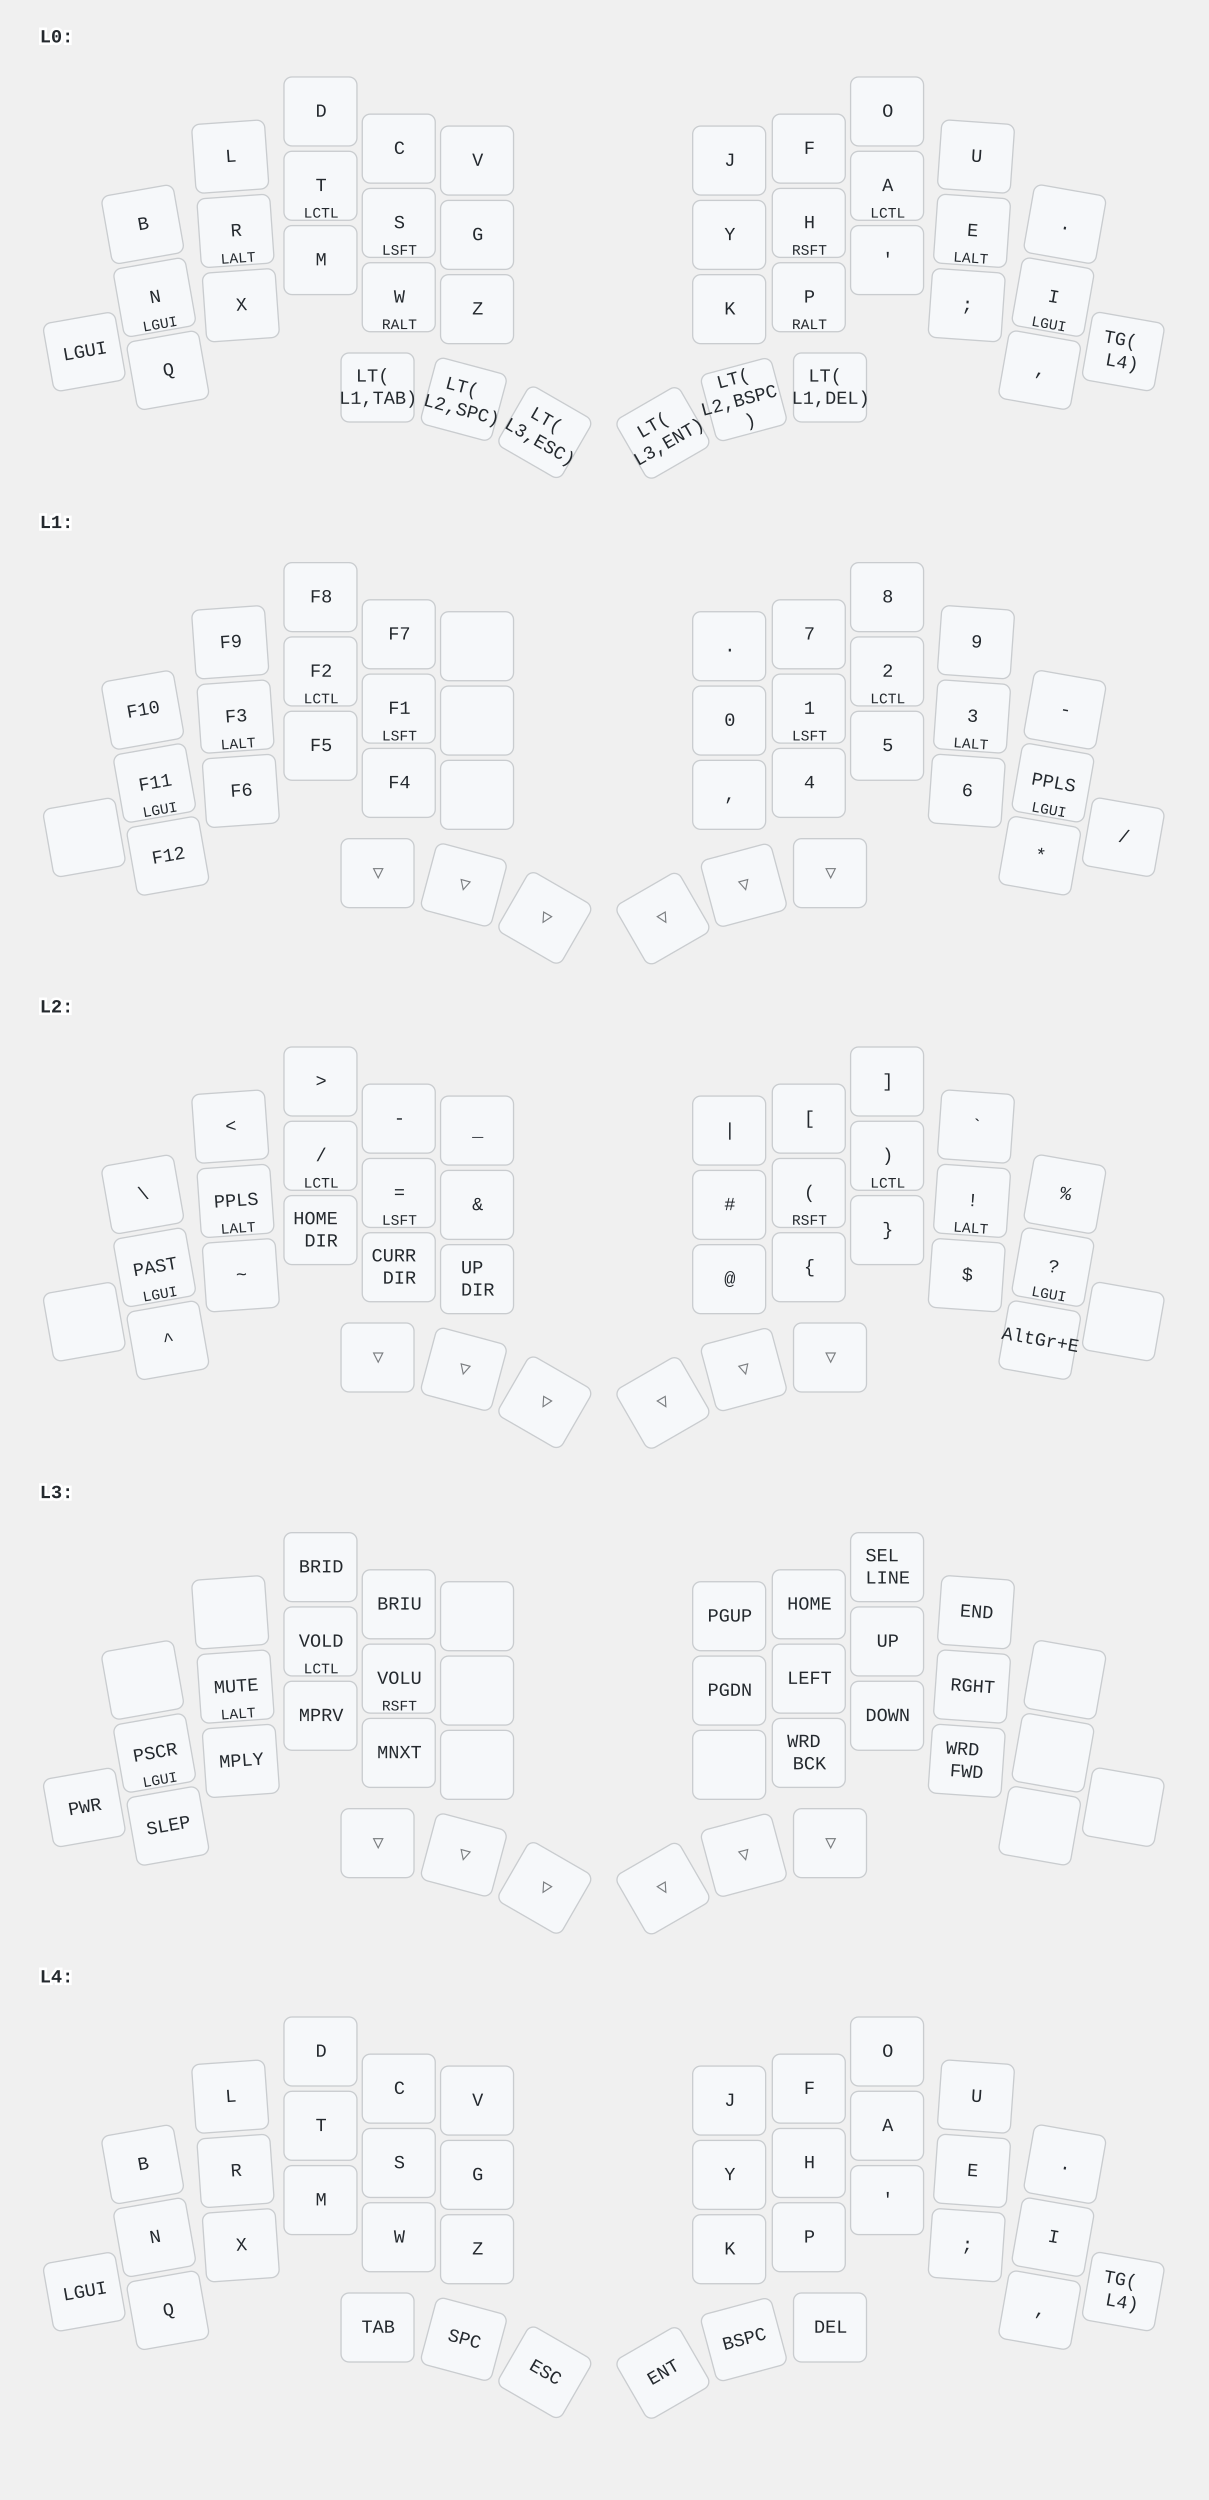
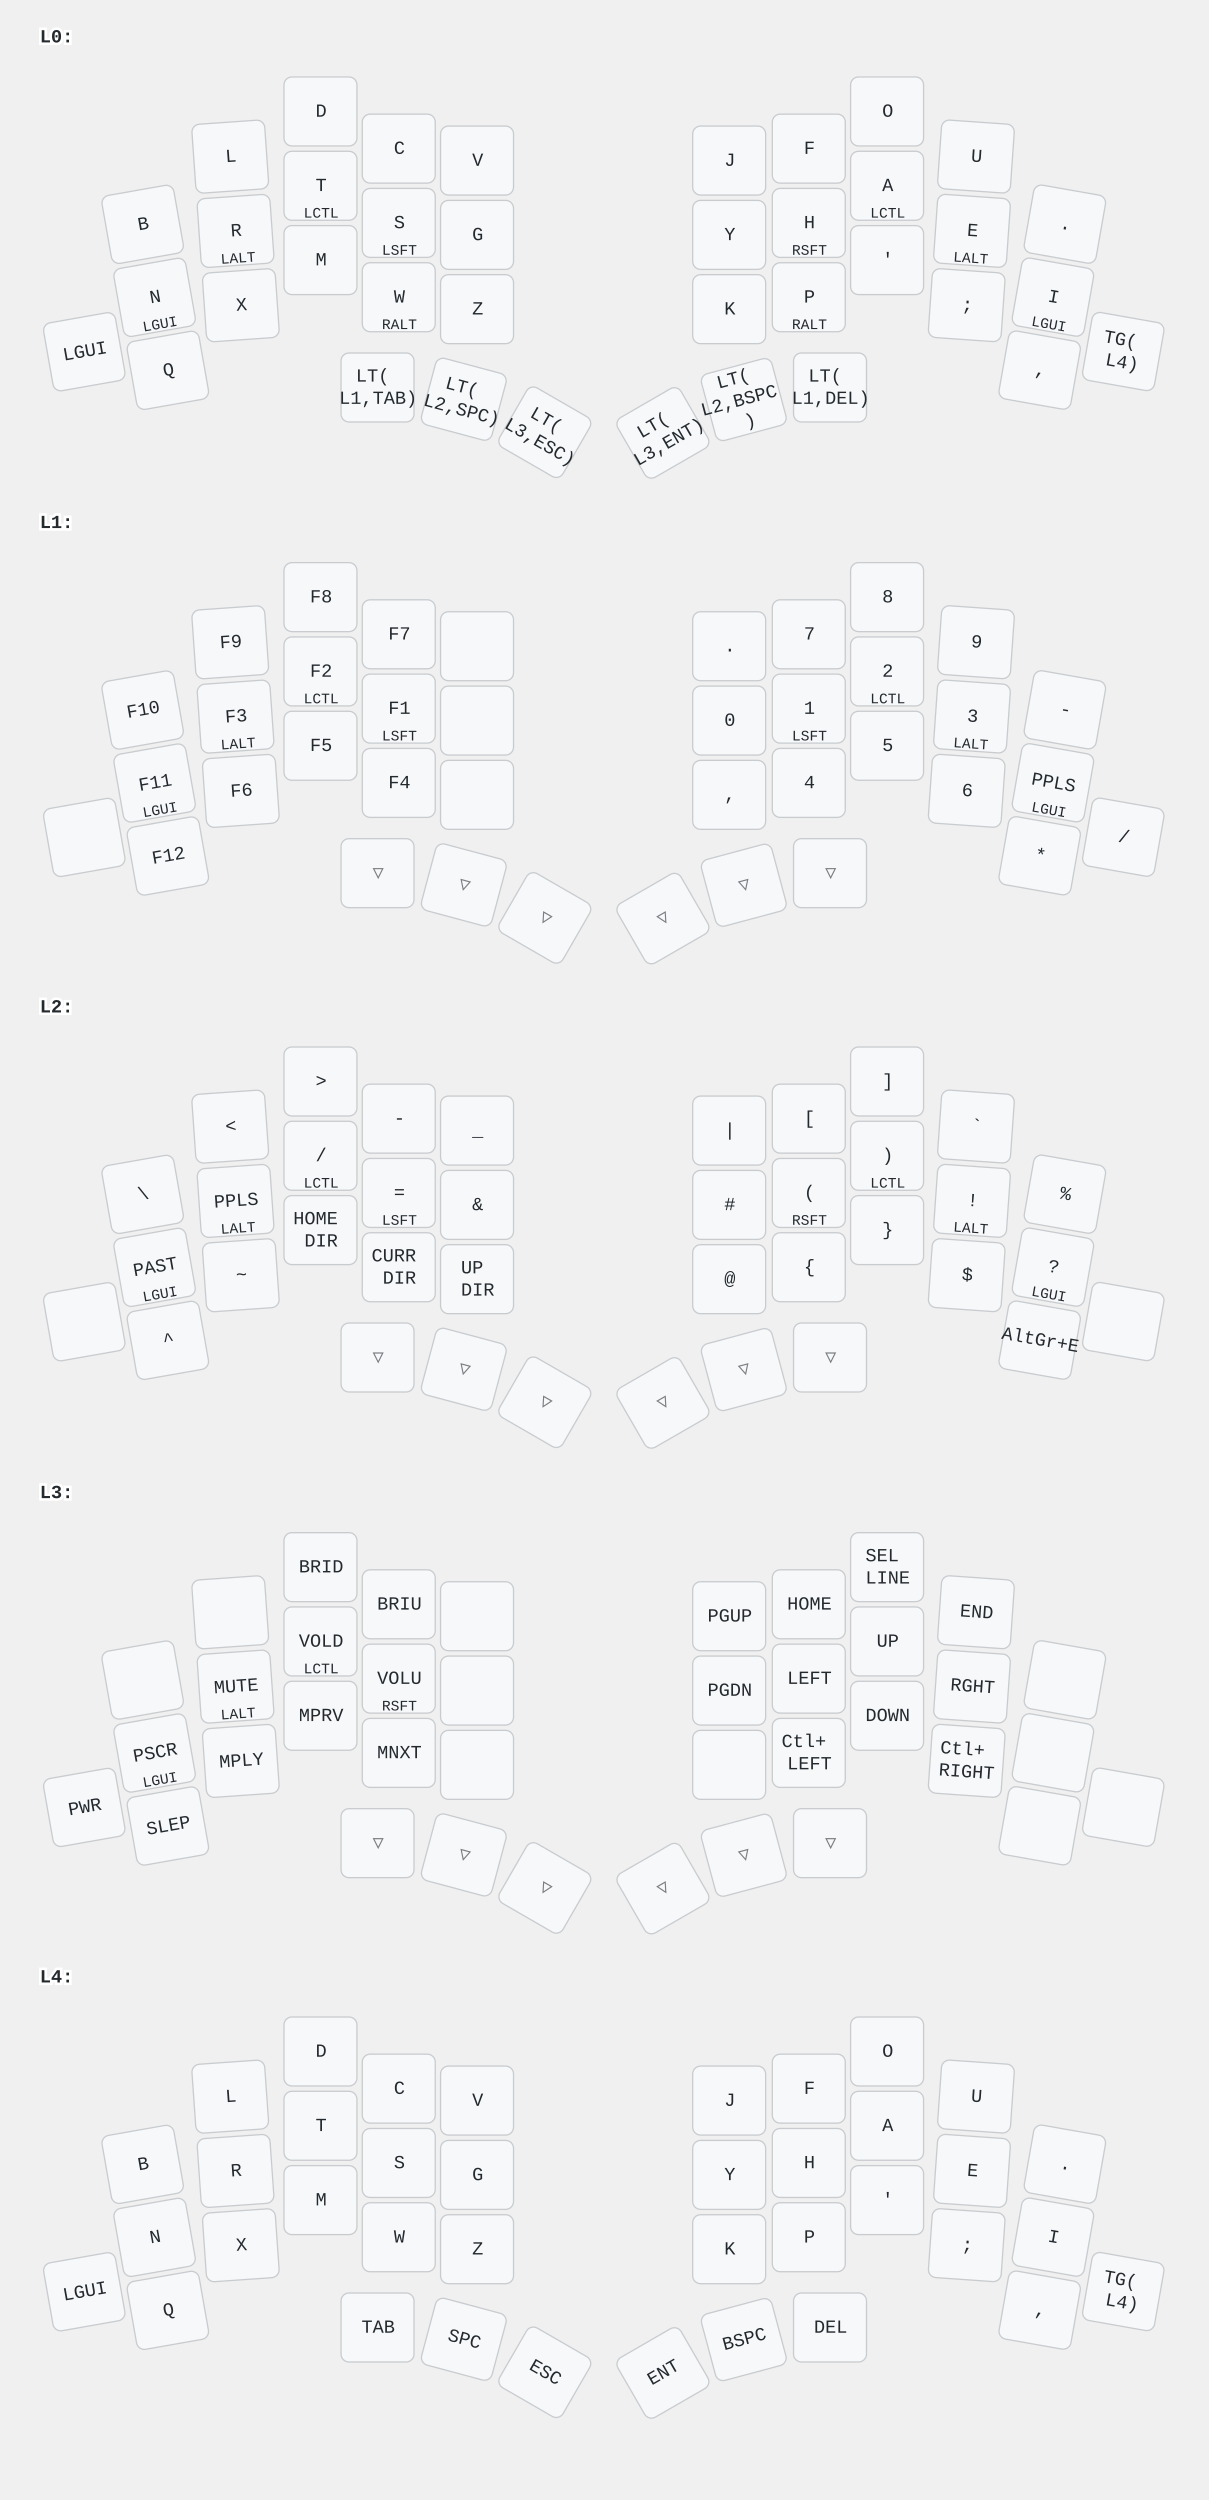
<svg xmlns="http://www.w3.org/2000/svg" width="911" height="1884" viewBox="0 0 911 1884" class="keymap">
  <style>/* inherit to force styles through use tags */
svg path {
    fill: inherit;
}

/* font and background color specifications */
svg.keymap {
    font-family: SFMono-Regular,Consolas,Liberation Mono,Menlo,monospace;
    font-size: 14px;
    font-kerning: normal;
    text-rendering: optimizeLegibility;
    fill: #24292e;
}

/* default key styling */
rect.key {
    fill: #f6f8fa;
}

rect.key, rect.combo {
    stroke: #c9cccf;
    stroke-width: 1;
}

/* default key side styling, only used is draw_key_sides is set */
rect.side {
    filter: brightness(90%);
}

/* color accent for combo boxes */
rect.combo, rect.combo-separate {
    fill: #cdf;
}

/* color accent for held keys */
rect.held, rect.combo.held {
    fill: #fdd;
}

/* color accent for ghost (optional) keys */
rect.ghost, rect.combo.ghost {
    stroke-dasharray: 4, 4;
    stroke-width: 2;
}

text {
    text-anchor: middle;
    dominant-baseline: middle;
}

/* styling for layer labels */
text.label {
    font-weight: bold;
    text-anchor: start;
    stroke: white;
    stroke-width: 4;
    paint-order: stroke;
}

/* styling for optional footer */
text.footer {
    text-anchor: end;
    dominant-baseline: auto;
    stroke: white;
    stroke-width: 4;
    paint-order: stroke;
}

/* styling for combo tap, and key non-tap label text */
text.combo, text.hold, text.shifted, text.left, text.right {
    font-size: 11px;
}

text.hold {
    text-anchor: middle;
    dominant-baseline: auto;
}

text.shifted {
    text-anchor: middle;
    dominant-baseline: hanging;
}

text.left {
    text-anchor: start;
}

text.right {
    text-anchor: end;
}

text.layer-activator {
    text-decoration: underline;
}

/* styling for hold/shifted label text in combo box */
text.combo.hold, text.combo.shifted, text.combo.left, text.combo.right {
    font-size: 8px;
}

/* lighter symbol for transparent keys */
text.trans {
    fill: #7b7e81;
}

/* styling for combo dendrons */
path.combo {
    stroke-width: 1;
    stroke: gray;
    fill: none;
}

/* Start Tabler Icons Cleanup */
/* cannot use height/width with glyphs */
.icon-tabler &gt; path {
    fill: inherit;
    stroke: inherit;
    stroke-width: 2;
}
/* hide tabler's default box */
.icon-tabler &gt; path[stroke="none"][fill="none"] {
    visibility: hidden;
}
/* End Tabler Icons Cleanup */
</style>
  <g transform="translate(30, 0)" class="layer-L0">
    <text x="0" y="28" class="label" id="L0">L0:</text>
    <g transform="translate(0, 56)">
      <g transform="translate(78, 113) rotate(-10.0)" class="key keypos-0">
        <rect rx="6" ry="6" x="-28" y="-26" width="55" height="52" class="key" />
        <text x="0" y="0" class="key tap">B</text>
      </g>
      <g transform="translate(144, 62) rotate(-4.0)" class="key keypos-1">
        <rect rx="6" ry="6" x="-28" y="-26" width="55" height="52" class="key" />
        <text x="0" y="0" class="key tap">L</text>
      </g>
      <g transform="translate(212, 28)" class="key keypos-2">
        <rect rx="6" ry="6" x="-28" y="-26" width="55" height="52" class="key" />
        <text x="0" y="0" class="key tap">D</text>
      </g>
      <g transform="translate(271, 56)" class="key keypos-3">
        <rect rx="6" ry="6" x="-28" y="-26" width="55" height="52" class="key" />
        <text x="0" y="0" class="key tap">C</text>
      </g>
      <g transform="translate(330, 65)" class="key keypos-4">
        <rect rx="6" ry="6" x="-28" y="-26" width="55" height="52" class="key" />
        <text x="0" y="0" class="key tap">V</text>
      </g>
      <g transform="translate(520, 65)" class="key keypos-5">
        <rect rx="6" ry="6" x="-28" y="-26" width="55" height="52" class="key" />
        <text x="0" y="0" class="key tap">J</text>
      </g>
      <g transform="translate(580, 56)" class="key keypos-6">
        <rect rx="6" ry="6" x="-28" y="-26" width="55" height="52" class="key" />
        <text x="0" y="0" class="key tap">F</text>
      </g>
      <g transform="translate(639, 28)" class="key keypos-7">
        <rect rx="6" ry="6" x="-28" y="-26" width="55" height="52" class="key" />
        <text x="0" y="0" class="key tap">O</text>
      </g>
      <g transform="translate(706, 62) rotate(4.0)" class="key keypos-8">
        <rect rx="6" ry="6" x="-28" y="-26" width="55" height="52" class="key" />
        <text x="0" y="0" class="key tap">U</text>
      </g>
      <g transform="translate(773, 113) rotate(10.0)" class="key keypos-9">
        <rect rx="6" ry="6" x="-28" y="-26" width="55" height="52" class="key" />
        <text x="0" y="0" class="key tap">.</text>
      </g>
      <g transform="translate(87, 168) rotate(-10.0)" class="key keypos-10">
        <rect rx="6" ry="6" x="-28" y="-26" width="55" height="52" class="key" />
        <text x="0" y="0" class="key tap">N</text>
        <text x="0" y="24" class="key hold">LGUI</text>
      </g>
      <g transform="translate(148, 118) rotate(-4.0)" class="key keypos-11">
        <rect rx="6" ry="6" x="-28" y="-26" width="55" height="52" class="key" />
        <text x="0" y="0" class="key tap">R</text>
        <text x="0" y="24" class="key hold">LALT</text>
      </g>
      <g transform="translate(212, 84)" class="key keypos-12">
        <rect rx="6" ry="6" x="-28" y="-26" width="55" height="52" class="key" />
        <text x="0" y="0" class="key tap">T</text>
        <text x="0" y="24" class="key hold">LCTL</text>
      </g>
      <g transform="translate(271, 112)" class="key keypos-13">
        <rect rx="6" ry="6" x="-28" y="-26" width="55" height="52" class="key" />
        <text x="0" y="0" class="key tap">S</text>
        <text x="0" y="24" class="key hold">LSFT</text>
      </g>
      <g transform="translate(330, 121)" class="key keypos-14">
        <rect rx="6" ry="6" x="-28" y="-26" width="55" height="52" class="key" />
        <text x="0" y="0" class="key tap">G</text>
      </g>
      <g transform="translate(520, 121)" class="key keypos-15">
        <rect rx="6" ry="6" x="-28" y="-26" width="55" height="52" class="key" />
        <text x="0" y="0" class="key tap">Y</text>
      </g>
      <g transform="translate(580, 112)" class="key keypos-16">
        <rect rx="6" ry="6" x="-28" y="-26" width="55" height="52" class="key" />
        <text x="0" y="0" class="key tap">H</text>
        <text x="0" y="24" class="key hold">RSFT</text>
      </g>
      <g transform="translate(639, 84)" class="key keypos-17">
        <rect rx="6" ry="6" x="-28" y="-26" width="55" height="52" class="key" />
        <text x="0" y="0" class="key tap">A</text>
        <text x="0" y="24" class="key hold">LCTL</text>
      </g>
      <g transform="translate(703, 118) rotate(4.0)" class="key keypos-18">
        <rect rx="6" ry="6" x="-28" y="-26" width="55" height="52" class="key" />
        <text x="0" y="0" class="key tap">E</text>
        <text x="0" y="24" class="key hold">LALT</text>
      </g>
      <g transform="translate(764, 168) rotate(10.0)" class="key keypos-19">
        <rect rx="6" ry="6" x="-28" y="-26" width="55" height="52" class="key" />
        <text x="0" y="0" class="key tap">I</text>
        <text x="0" y="24" class="key hold">LGUI</text>
      </g>
      <g transform="translate(34, 209) rotate(-10.0)" class="key keypos-20">
        <rect rx="6" ry="6" x="-28" y="-26" width="55" height="52" class="key" />
        <text x="0" y="0" class="key tap">LGUI</text>
      </g>
      <g transform="translate(97, 223) rotate(-10.0)" class="key keypos-21">
        <rect rx="6" ry="6" x="-28" y="-26" width="55" height="52" class="key" />
        <text x="0" y="0" class="key tap">Q</text>
      </g>
      <g transform="translate(152, 174) rotate(-4.0)" class="key keypos-22">
        <rect rx="6" ry="6" x="-28" y="-26" width="55" height="52" class="key" />
        <text x="0" y="0" class="key tap">X</text>
      </g>
      <g transform="translate(212, 140)" class="key keypos-23">
        <rect rx="6" ry="6" x="-28" y="-26" width="55" height="52" class="key" />
        <text x="0" y="0" class="key tap">M</text>
      </g>
      <g transform="translate(271, 168)" class="key keypos-24">
        <rect rx="6" ry="6" x="-28" y="-26" width="55" height="52" class="key" />
        <text x="0" y="0" class="key tap">W</text>
        <text x="0" y="24" class="key hold">RALT</text>
      </g>
      <g transform="translate(330, 177)" class="key keypos-25">
        <rect rx="6" ry="6" x="-28" y="-26" width="55" height="52" class="key" />
        <text x="0" y="0" class="key tap">Z</text>
      </g>
      <g transform="translate(520, 177)" class="key keypos-26">
        <rect rx="6" ry="6" x="-28" y="-26" width="55" height="52" class="key" />
        <text x="0" y="0" class="key tap">K</text>
      </g>
      <g transform="translate(580, 168)" class="key keypos-27">
        <rect rx="6" ry="6" x="-28" y="-26" width="55" height="52" class="key" />
        <text x="0" y="0" class="key tap">P</text>
        <text x="0" y="24" class="key hold">RALT</text>
      </g>
      <g transform="translate(639, 140)" class="key keypos-28">
        <rect rx="6" ry="6" x="-28" y="-26" width="55" height="52" class="key" />
        <text x="0" y="0" class="key tap">'</text>
      </g>
      <g transform="translate(699, 174) rotate(4.0)" class="key keypos-29">
        <rect rx="6" ry="6" x="-28" y="-26" width="55" height="52" class="key" />
        <text x="0" y="0" class="key tap">;</text>
      </g>
      <g transform="translate(754, 223) rotate(10.0)" class="key keypos-30">
        <rect rx="6" ry="6" x="-28" y="-26" width="55" height="52" class="key" />
        <text x="0" y="0" class="key tap">,</text>
      </g>
      <g transform="translate(817, 209) rotate(10.0)" class="key keypos-31">
        <rect rx="6" ry="6" x="-28" y="-26" width="55" height="52" class="key" />
        <text x="0" y="0" class="key tap">
          <tspan x="0" dy="-0.6em">TG(</tspan>
          <tspan x="0" dy="1.2em">L4)</tspan>
        </text>
      </g>
      <g transform="translate(255, 236)" class="key keypos-32">
        <rect rx="6" ry="6" x="-28" y="-26" width="55" height="52" class="key" />
        <text x="0" y="0" class="key tap">
          <tspan x="0" dy="-0.6em">LT(</tspan>
          <tspan x="0" dy="1.2em">L1,TAB)</tspan>
        </text>
      </g>
      <g transform="translate(320, 245) rotate(15.0)" class="key keypos-33">
        <rect rx="6" ry="6" x="-28" y="-26" width="55" height="52" class="key" />
        <text x="0" y="0" class="key tap">
          <tspan x="0" dy="-0.6em">LT(</tspan>
          <tspan x="0" dy="1.2em">L2,SPC)</tspan>
        </text>
      </g>
      <g transform="translate(381, 270) rotate(30.0)" class="key keypos-34">
        <rect rx="6" ry="6" x="-28" y="-26" width="55" height="52" class="key" />
        <text x="0" y="0" class="key tap">
          <tspan x="0" dy="-0.6em">LT(</tspan>
          <tspan x="0" dy="1.2em">L3,ESC)</tspan>
        </text>
      </g>
      <g transform="translate(470, 270) rotate(-30.0)" class="key keypos-35">
        <rect rx="6" ry="6" x="-28" y="-26" width="55" height="52" class="key" />
        <text x="0" y="0" class="key tap">
          <tspan x="0" dy="-0.6em">LT(</tspan>
          <tspan x="0" dy="1.2em">L3,ENT)</tspan>
        </text>
      </g>
      <g transform="translate(531, 245) rotate(-15.0)" class="key keypos-36">
        <rect rx="6" ry="6" x="-28" y="-26" width="55" height="52" class="key" />
        <text x="0" y="0" class="key tap">
          <tspan x="0" dy="-1.2em">LT(</tspan>
          <tspan x="0" dy="1.2em">L2,BSPC</tspan>
          <tspan x="0" dy="1.2em">)</tspan>
        </text>
      </g>
      <g transform="translate(596, 236)" class="key keypos-37">
        <rect rx="6" ry="6" x="-28" y="-26" width="55" height="52" class="key" />
        <text x="0" y="0" class="key tap">
          <tspan x="0" dy="-0.6em">LT(</tspan>
          <tspan x="0" dy="1.2em">L1,DEL)</tspan>
        </text>
      </g>
    </g>
  </g>
  <g transform="translate(30, 366)" class="layer-L1">
    <text x="0" y="28" class="label" id="L1">L1:</text>
    <g transform="translate(0, 56)">
      <g transform="translate(78, 113) rotate(-10.0)" class="key keypos-0">
        <rect rx="6" ry="6" x="-28" y="-26" width="55" height="52" class="key" />
        <text x="0" y="0" class="key tap">F10</text>
      </g>
      <g transform="translate(144, 62) rotate(-4.0)" class="key keypos-1">
        <rect rx="6" ry="6" x="-28" y="-26" width="55" height="52" class="key" />
        <text x="0" y="0" class="key tap">F9</text>
      </g>
      <g transform="translate(212, 28)" class="key keypos-2">
        <rect rx="6" ry="6" x="-28" y="-26" width="55" height="52" class="key" />
        <text x="0" y="0" class="key tap">F8</text>
      </g>
      <g transform="translate(271, 56)" class="key keypos-3">
        <rect rx="6" ry="6" x="-28" y="-26" width="55" height="52" class="key" />
        <text x="0" y="0" class="key tap">F7</text>
      </g>
      <g transform="translate(330, 65)" class="key keypos-4">
        <rect rx="6" ry="6" x="-28" y="-26" width="55" height="52" class="key" />
      </g>
      <g transform="translate(520, 65)" class="key keypos-5">
        <rect rx="6" ry="6" x="-28" y="-26" width="55" height="52" class="key" />
        <text x="0" y="0" class="key tap">.</text>
      </g>
      <g transform="translate(580, 56)" class="key keypos-6">
        <rect rx="6" ry="6" x="-28" y="-26" width="55" height="52" class="key" />
        <text x="0" y="0" class="key tap">7</text>
      </g>
      <g transform="translate(639, 28)" class="key keypos-7">
        <rect rx="6" ry="6" x="-28" y="-26" width="55" height="52" class="key" />
        <text x="0" y="0" class="key tap">8</text>
      </g>
      <g transform="translate(706, 62) rotate(4.0)" class="key keypos-8">
        <rect rx="6" ry="6" x="-28" y="-26" width="55" height="52" class="key" />
        <text x="0" y="0" class="key tap">9</text>
      </g>
      <g transform="translate(773, 113) rotate(10.0)" class="key keypos-9">
        <rect rx="6" ry="6" x="-28" y="-26" width="55" height="52" class="key" />
        <text x="0" y="0" class="key tap">-</text>
      </g>
      <g transform="translate(87, 168) rotate(-10.0)" class="key keypos-10">
        <rect rx="6" ry="6" x="-28" y="-26" width="55" height="52" class="key" />
        <text x="0" y="0" class="key tap">F11</text>
        <text x="0" y="24" class="key hold">LGUI</text>
      </g>
      <g transform="translate(148, 118) rotate(-4.0)" class="key keypos-11">
        <rect rx="6" ry="6" x="-28" y="-26" width="55" height="52" class="key" />
        <text x="0" y="0" class="key tap">F3</text>
        <text x="0" y="24" class="key hold">LALT</text>
      </g>
      <g transform="translate(212, 84)" class="key keypos-12">
        <rect rx="6" ry="6" x="-28" y="-26" width="55" height="52" class="key" />
        <text x="0" y="0" class="key tap">F2</text>
        <text x="0" y="24" class="key hold">LCTL</text>
      </g>
      <g transform="translate(271, 112)" class="key keypos-13">
        <rect rx="6" ry="6" x="-28" y="-26" width="55" height="52" class="key" />
        <text x="0" y="0" class="key tap">F1</text>
        <text x="0" y="24" class="key hold">LSFT</text>
      </g>
      <g transform="translate(330, 121)" class="key keypos-14">
        <rect rx="6" ry="6" x="-28" y="-26" width="55" height="52" class="key" />
      </g>
      <g transform="translate(520, 121)" class="key keypos-15">
        <rect rx="6" ry="6" x="-28" y="-26" width="55" height="52" class="key" />
        <text x="0" y="0" class="key tap">0</text>
      </g>
      <g transform="translate(580, 112)" class="key keypos-16">
        <rect rx="6" ry="6" x="-28" y="-26" width="55" height="52" class="key" />
        <text x="0" y="0" class="key tap">1</text>
        <text x="0" y="24" class="key hold">LSFT</text>
      </g>
      <g transform="translate(639, 84)" class="key keypos-17">
        <rect rx="6" ry="6" x="-28" y="-26" width="55" height="52" class="key" />
        <text x="0" y="0" class="key tap">2</text>
        <text x="0" y="24" class="key hold">LCTL</text>
      </g>
      <g transform="translate(703, 118) rotate(4.0)" class="key keypos-18">
        <rect rx="6" ry="6" x="-28" y="-26" width="55" height="52" class="key" />
        <text x="0" y="0" class="key tap">3</text>
        <text x="0" y="24" class="key hold">LALT</text>
      </g>
      <g transform="translate(764, 168) rotate(10.0)" class="key keypos-19">
        <rect rx="6" ry="6" x="-28" y="-26" width="55" height="52" class="key" />
        <text x="0" y="0" class="key tap">PPLS</text>
        <text x="0" y="24" class="key hold">LGUI</text>
      </g>
      <g transform="translate(34, 209) rotate(-10.0)" class="key keypos-20">
        <rect rx="6" ry="6" x="-28" y="-26" width="55" height="52" class="key" />
      </g>
      <g transform="translate(97, 223) rotate(-10.0)" class="key keypos-21">
        <rect rx="6" ry="6" x="-28" y="-26" width="55" height="52" class="key" />
        <text x="0" y="0" class="key tap">F12</text>
      </g>
      <g transform="translate(152, 174) rotate(-4.0)" class="key keypos-22">
        <rect rx="6" ry="6" x="-28" y="-26" width="55" height="52" class="key" />
        <text x="0" y="0" class="key tap">F6</text>
      </g>
      <g transform="translate(212, 140)" class="key keypos-23">
        <rect rx="6" ry="6" x="-28" y="-26" width="55" height="52" class="key" />
        <text x="0" y="0" class="key tap">F5</text>
      </g>
      <g transform="translate(271, 168)" class="key keypos-24">
        <rect rx="6" ry="6" x="-28" y="-26" width="55" height="52" class="key" />
        <text x="0" y="0" class="key tap">F4</text>
      </g>
      <g transform="translate(330, 177)" class="key keypos-25">
        <rect rx="6" ry="6" x="-28" y="-26" width="55" height="52" class="key" />
      </g>
      <g transform="translate(520, 177)" class="key keypos-26">
        <rect rx="6" ry="6" x="-28" y="-26" width="55" height="52" class="key" />
        <text x="0" y="0" class="key tap">,</text>
      </g>
      <g transform="translate(580, 168)" class="key keypos-27">
        <rect rx="6" ry="6" x="-28" y="-26" width="55" height="52" class="key" />
        <text x="0" y="0" class="key tap">4</text>
      </g>
      <g transform="translate(639, 140)" class="key keypos-28">
        <rect rx="6" ry="6" x="-28" y="-26" width="55" height="52" class="key" />
        <text x="0" y="0" class="key tap">5</text>
      </g>
      <g transform="translate(699, 174) rotate(4.0)" class="key keypos-29">
        <rect rx="6" ry="6" x="-28" y="-26" width="55" height="52" class="key" />
        <text x="0" y="0" class="key tap">6</text>
      </g>
      <g transform="translate(754, 223) rotate(10.0)" class="key keypos-30">
        <rect rx="6" ry="6" x="-28" y="-26" width="55" height="52" class="key" />
        <text x="0" y="0" class="key tap">*</text>
      </g>
      <g transform="translate(817, 209) rotate(10.0)" class="key keypos-31">
        <rect rx="6" ry="6" x="-28" y="-26" width="55" height="52" class="key" />
        <text x="0" y="0" class="key tap">/</text>
      </g>
      <g transform="translate(255, 236)" class="key trans keypos-32">
        <rect rx="6" ry="6" x="-28" y="-26" width="55" height="52" class="key trans" />
        <text x="0" y="0" class="key trans tap">▽</text>
      </g>
      <g transform="translate(320, 245) rotate(15.0)" class="key trans keypos-33">
        <rect rx="6" ry="6" x="-28" y="-26" width="55" height="52" class="key trans" />
        <text x="0" y="0" class="key trans tap">▽</text>
      </g>
      <g transform="translate(381, 270) rotate(30.0)" class="key trans keypos-34">
        <rect rx="6" ry="6" x="-28" y="-26" width="55" height="52" class="key trans" />
        <text x="0" y="0" class="key trans tap">▽</text>
      </g>
      <g transform="translate(470, 270) rotate(-30.0)" class="key trans keypos-35">
        <rect rx="6" ry="6" x="-28" y="-26" width="55" height="52" class="key trans" />
        <text x="0" y="0" class="key trans tap">▽</text>
      </g>
      <g transform="translate(531, 245) rotate(-15.0)" class="key trans keypos-36">
        <rect rx="6" ry="6" x="-28" y="-26" width="55" height="52" class="key trans" />
        <text x="0" y="0" class="key trans tap">▽</text>
      </g>
      <g transform="translate(596, 236)" class="key trans keypos-37">
        <rect rx="6" ry="6" x="-28" y="-26" width="55" height="52" class="key trans" />
        <text x="0" y="0" class="key trans tap">▽</text>
      </g>
    </g>
  </g>
  <g transform="translate(30, 731)" class="layer-L2">
    <text x="0" y="28" class="label" id="L2">L2:</text>
    <g transform="translate(0, 56)">
      <g transform="translate(78, 113) rotate(-10.0)" class="key keypos-0">
        <rect rx="6" ry="6" x="-28" y="-26" width="55" height="52" class="key" />
        <text x="0" y="0" class="key tap">\</text>
      </g>
      <g transform="translate(144, 62) rotate(-4.0)" class="key keypos-1">
        <rect rx="6" ry="6" x="-28" y="-26" width="55" height="52" class="key" />
        <text x="0" y="0" class="key tap">&lt;</text>
      </g>
      <g transform="translate(212, 28)" class="key keypos-2">
        <rect rx="6" ry="6" x="-28" y="-26" width="55" height="52" class="key" />
        <text x="0" y="0" class="key tap">&gt;</text>
      </g>
      <g transform="translate(271, 56)" class="key keypos-3">
        <rect rx="6" ry="6" x="-28" y="-26" width="55" height="52" class="key" />
        <text x="0" y="0" class="key tap">-</text>
      </g>
      <g transform="translate(330, 65)" class="key keypos-4">
        <rect rx="6" ry="6" x="-28" y="-26" width="55" height="52" class="key" />
        <text x="0" y="0" class="key tap">_</text>
      </g>
      <g transform="translate(520, 65)" class="key keypos-5">
        <rect rx="6" ry="6" x="-28" y="-26" width="55" height="52" class="key" />
        <text x="0" y="0" class="key tap">|</text>
      </g>
      <g transform="translate(580, 56)" class="key keypos-6">
        <rect rx="6" ry="6" x="-28" y="-26" width="55" height="52" class="key" />
        <text x="0" y="0" class="key tap">[</text>
      </g>
      <g transform="translate(639, 28)" class="key keypos-7">
        <rect rx="6" ry="6" x="-28" y="-26" width="55" height="52" class="key" />
        <text x="0" y="0" class="key tap">]</text>
      </g>
      <g transform="translate(706, 62) rotate(4.0)" class="key keypos-8">
        <rect rx="6" ry="6" x="-28" y="-26" width="55" height="52" class="key" />
        <text x="0" y="0" class="key tap">`</text>
      </g>
      <g transform="translate(773, 113) rotate(10.0)" class="key keypos-9">
        <rect rx="6" ry="6" x="-28" y="-26" width="55" height="52" class="key" />
        <text x="0" y="0" class="key tap">%</text>
      </g>
      <g transform="translate(87, 168) rotate(-10.0)" class="key keypos-10">
        <rect rx="6" ry="6" x="-28" y="-26" width="55" height="52" class="key" />
        <text x="0" y="0" class="key tap">PAST</text>
        <text x="0" y="24" class="key hold">LGUI</text>
      </g>
      <g transform="translate(148, 118) rotate(-4.0)" class="key keypos-11">
        <rect rx="6" ry="6" x="-28" y="-26" width="55" height="52" class="key" />
        <text x="0" y="0" class="key tap">PPLS</text>
        <text x="0" y="24" class="key hold">LALT</text>
      </g>
      <g transform="translate(212, 84)" class="key keypos-12">
        <rect rx="6" ry="6" x="-28" y="-26" width="55" height="52" class="key" />
        <text x="0" y="0" class="key tap">/</text>
        <text x="0" y="24" class="key hold">LCTL</text>
      </g>
      <g transform="translate(271, 112)" class="key keypos-13">
        <rect rx="6" ry="6" x="-28" y="-26" width="55" height="52" class="key" />
        <text x="0" y="0" class="key tap">=</text>
        <text x="0" y="24" class="key hold">LSFT</text>
      </g>
      <g transform="translate(330, 121)" class="key keypos-14">
        <rect rx="6" ry="6" x="-28" y="-26" width="55" height="52" class="key" />
        <text x="0" y="0" class="key tap">&amp;</text>
      </g>
      <g transform="translate(520, 121)" class="key keypos-15">
        <rect rx="6" ry="6" x="-28" y="-26" width="55" height="52" class="key" />
        <text x="0" y="0" class="key tap">#</text>
      </g>
      <g transform="translate(580, 112)" class="key keypos-16">
        <rect rx="6" ry="6" x="-28" y="-26" width="55" height="52" class="key" />
        <text x="0" y="0" class="key tap">(</text>
        <text x="0" y="24" class="key hold">RSFT</text>
      </g>
      <g transform="translate(639, 84)" class="key keypos-17">
        <rect rx="6" ry="6" x="-28" y="-26" width="55" height="52" class="key" />
        <text x="0" y="0" class="key tap">)</text>
        <text x="0" y="24" class="key hold">LCTL</text>
      </g>
      <g transform="translate(703, 118) rotate(4.0)" class="key keypos-18">
        <rect rx="6" ry="6" x="-28" y="-26" width="55" height="52" class="key" />
        <text x="0" y="0" class="key tap">!</text>
        <text x="0" y="24" class="key hold">LALT</text>
      </g>
      <g transform="translate(764, 168) rotate(10.0)" class="key keypos-19">
        <rect rx="6" ry="6" x="-28" y="-26" width="55" height="52" class="key" />
        <text x="0" y="0" class="key tap">?</text>
        <text x="0" y="24" class="key hold">LGUI</text>
      </g>
      <g transform="translate(34, 209) rotate(-10.0)" class="key keypos-20">
        <rect rx="6" ry="6" x="-28" y="-26" width="55" height="52" class="key" />
      </g>
      <g transform="translate(97, 223) rotate(-10.0)" class="key keypos-21">
        <rect rx="6" ry="6" x="-28" y="-26" width="55" height="52" class="key" />
        <text x="0" y="0" class="key tap">^</text>
      </g>
      <g transform="translate(152, 174) rotate(-4.0)" class="key keypos-22">
        <rect rx="6" ry="6" x="-28" y="-26" width="55" height="52" class="key" />
        <text x="0" y="0" class="key tap">~</text>
      </g>
      <g transform="translate(212, 140)" class="key keypos-23">
        <rect rx="6" ry="6" x="-28" y="-26" width="55" height="52" class="key" />
        <text x="0" y="0" class="key tap">
          <tspan x="0" dy="-0.6em">HOME</tspan>
          <tspan x="0" dy="1.2em">DIR</tspan>
        </text>
      </g>
      <g transform="translate(271, 168)" class="key keypos-24">
        <rect rx="6" ry="6" x="-28" y="-26" width="55" height="52" class="key" />
        <text x="0" y="0" class="key tap">
          <tspan x="0" dy="-0.6em">CURR</tspan>
          <tspan x="0" dy="1.2em">DIR</tspan>
        </text>
      </g>
      <g transform="translate(330, 177)" class="key keypos-25">
        <rect rx="6" ry="6" x="-28" y="-26" width="55" height="52" class="key" />
        <text x="0" y="0" class="key tap">
          <tspan x="0" dy="-0.6em">UP</tspan>
          <tspan x="0" dy="1.2em">DIR</tspan>
        </text>
      </g>
      <g transform="translate(520, 177)" class="key keypos-26">
        <rect rx="6" ry="6" x="-28" y="-26" width="55" height="52" class="key" />
        <text x="0" y="0" class="key tap">@</text>
      </g>
      <g transform="translate(580, 168)" class="key keypos-27">
        <rect rx="6" ry="6" x="-28" y="-26" width="55" height="52" class="key" />
        <text x="0" y="0" class="key tap">{</text>
      </g>
      <g transform="translate(639, 140)" class="key keypos-28">
        <rect rx="6" ry="6" x="-28" y="-26" width="55" height="52" class="key" />
        <text x="0" y="0" class="key tap">}</text>
      </g>
      <g transform="translate(699, 174) rotate(4.0)" class="key keypos-29">
        <rect rx="6" ry="6" x="-28" y="-26" width="55" height="52" class="key" />
        <text x="0" y="0" class="key tap">$</text>
      </g>
      <g transform="translate(754, 223) rotate(10.0)" class="key keypos-30">
        <rect rx="6" ry="6" x="-28" y="-26" width="55" height="52" class="key" />
        <text x="0" y="0" class="key tap">AltGr+E</text>
      </g>
      <g transform="translate(817, 209) rotate(10.0)" class="key keypos-31">
        <rect rx="6" ry="6" x="-28" y="-26" width="55" height="52" class="key" />
      </g>
      <g transform="translate(255, 236)" class="key trans keypos-32">
        <rect rx="6" ry="6" x="-28" y="-26" width="55" height="52" class="key trans" />
        <text x="0" y="0" class="key trans tap">▽</text>
      </g>
      <g transform="translate(320, 245) rotate(15.0)" class="key trans keypos-33">
        <rect rx="6" ry="6" x="-28" y="-26" width="55" height="52" class="key trans" />
        <text x="0" y="0" class="key trans tap">▽</text>
      </g>
      <g transform="translate(381, 270) rotate(30.0)" class="key trans keypos-34">
        <rect rx="6" ry="6" x="-28" y="-26" width="55" height="52" class="key trans" />
        <text x="0" y="0" class="key trans tap">▽</text>
      </g>
      <g transform="translate(470, 270) rotate(-30.0)" class="key trans keypos-35">
        <rect rx="6" ry="6" x="-28" y="-26" width="55" height="52" class="key trans" />
        <text x="0" y="0" class="key trans tap">▽</text>
      </g>
      <g transform="translate(531, 245) rotate(-15.0)" class="key trans keypos-36">
        <rect rx="6" ry="6" x="-28" y="-26" width="55" height="52" class="key trans" />
        <text x="0" y="0" class="key trans tap">▽</text>
      </g>
      <g transform="translate(596, 236)" class="key trans keypos-37">
        <rect rx="6" ry="6" x="-28" y="-26" width="55" height="52" class="key trans" />
        <text x="0" y="0" class="key trans tap">▽</text>
      </g>
    </g>
  </g>
  <g transform="translate(30, 1097)" class="layer-L3">
    <text x="0" y="28" class="label" id="L3">L3:</text>
    <g transform="translate(0, 56)">
      <g transform="translate(78, 113) rotate(-10.0)" class="key keypos-0">
        <rect rx="6" ry="6" x="-28" y="-26" width="55" height="52" class="key" />
      </g>
      <g transform="translate(144, 62) rotate(-4.0)" class="key keypos-1">
        <rect rx="6" ry="6" x="-28" y="-26" width="55" height="52" class="key" />
      </g>
      <g transform="translate(212, 28)" class="key keypos-2">
        <rect rx="6" ry="6" x="-28" y="-26" width="55" height="52" class="key" />
        <text x="0" y="0" class="key tap">BRID</text>
      </g>
      <g transform="translate(271, 56)" class="key keypos-3">
        <rect rx="6" ry="6" x="-28" y="-26" width="55" height="52" class="key" />
        <text x="0" y="0" class="key tap">BRIU</text>
      </g>
      <g transform="translate(330, 65)" class="key keypos-4">
        <rect rx="6" ry="6" x="-28" y="-26" width="55" height="52" class="key" />
      </g>
      <g transform="translate(520, 65)" class="key keypos-5">
        <rect rx="6" ry="6" x="-28" y="-26" width="55" height="52" class="key" />
        <text x="0" y="0" class="key tap">PGUP</text>
      </g>
      <g transform="translate(580, 56)" class="key keypos-6">
        <rect rx="6" ry="6" x="-28" y="-26" width="55" height="52" class="key" />
        <text x="0" y="0" class="key tap">HOME</text>
      </g>
      <g transform="translate(639, 28)" class="key keypos-7">
        <rect rx="6" ry="6" x="-28" y="-26" width="55" height="52" class="key" />
        <text x="0" y="0" class="key tap">
          <tspan x="0" dy="-0.6em">SEL</tspan>
          <tspan x="0" dy="1.2em">LINE</tspan>
        </text>
      </g>
      <g transform="translate(706, 62) rotate(4.0)" class="key keypos-8">
        <rect rx="6" ry="6" x="-28" y="-26" width="55" height="52" class="key" />
        <text x="0" y="0" class="key tap">END</text>
      </g>
      <g transform="translate(773, 113) rotate(10.0)" class="key keypos-9">
        <rect rx="6" ry="6" x="-28" y="-26" width="55" height="52" class="key" />
      </g>
      <g transform="translate(87, 168) rotate(-10.0)" class="key keypos-10">
        <rect rx="6" ry="6" x="-28" y="-26" width="55" height="52" class="key" />
        <text x="0" y="0" class="key tap">PSCR</text>
        <text x="0" y="24" class="key hold">LGUI</text>
      </g>
      <g transform="translate(148, 118) rotate(-4.0)" class="key keypos-11">
        <rect rx="6" ry="6" x="-28" y="-26" width="55" height="52" class="key" />
        <text x="0" y="0" class="key tap">MUTE</text>
        <text x="0" y="24" class="key hold">LALT</text>
      </g>
      <g transform="translate(212, 84)" class="key keypos-12">
        <rect rx="6" ry="6" x="-28" y="-26" width="55" height="52" class="key" />
        <text x="0" y="0" class="key tap">VOLD</text>
        <text x="0" y="24" class="key hold">LCTL</text>
      </g>
      <g transform="translate(271, 112)" class="key keypos-13">
        <rect rx="6" ry="6" x="-28" y="-26" width="55" height="52" class="key" />
        <text x="0" y="0" class="key tap">VOLU</text>
        <text x="0" y="24" class="key hold">RSFT</text>
      </g>
      <g transform="translate(330, 121)" class="key keypos-14">
        <rect rx="6" ry="6" x="-28" y="-26" width="55" height="52" class="key" />
      </g>
      <g transform="translate(520, 121)" class="key keypos-15">
        <rect rx="6" ry="6" x="-28" y="-26" width="55" height="52" class="key" />
        <text x="0" y="0" class="key tap">PGDN</text>
      </g>
      <g transform="translate(580, 112)" class="key keypos-16">
        <rect rx="6" ry="6" x="-28" y="-26" width="55" height="52" class="key" />
        <text x="0" y="0" class="key tap">LEFT</text>
      </g>
      <g transform="translate(639, 84)" class="key keypos-17">
        <rect rx="6" ry="6" x="-28" y="-26" width="55" height="52" class="key" />
        <text x="0" y="0" class="key tap">UP</text>
      </g>
      <g transform="translate(703, 118) rotate(4.0)" class="key keypos-18">
        <rect rx="6" ry="6" x="-28" y="-26" width="55" height="52" class="key" />
        <text x="0" y="0" class="key tap">RGHT</text>
      </g>
      <g transform="translate(764, 168) rotate(10.0)" class="key keypos-19">
        <rect rx="6" ry="6" x="-28" y="-26" width="55" height="52" class="key" />
      </g>
      <g transform="translate(34, 209) rotate(-10.0)" class="key keypos-20">
        <rect rx="6" ry="6" x="-28" y="-26" width="55" height="52" class="key" />
        <text x="0" y="0" class="key tap">PWR</text>
      </g>
      <g transform="translate(97, 223) rotate(-10.0)" class="key keypos-21">
        <rect rx="6" ry="6" x="-28" y="-26" width="55" height="52" class="key" />
        <text x="0" y="0" class="key tap">SLEP</text>
      </g>
      <g transform="translate(152, 174) rotate(-4.0)" class="key keypos-22">
        <rect rx="6" ry="6" x="-28" y="-26" width="55" height="52" class="key" />
        <text x="0" y="0" class="key tap">MPLY</text>
      </g>
      <g transform="translate(212, 140)" class="key keypos-23">
        <rect rx="6" ry="6" x="-28" y="-26" width="55" height="52" class="key" />
        <text x="0" y="0" class="key tap">MPRV</text>
      </g>
      <g transform="translate(271, 168)" class="key keypos-24">
        <rect rx="6" ry="6" x="-28" y="-26" width="55" height="52" class="key" />
        <text x="0" y="0" class="key tap">MNXT</text>
      </g>
      <g transform="translate(330, 177)" class="key keypos-25">
        <rect rx="6" ry="6" x="-28" y="-26" width="55" height="52" class="key" />
      </g>
      <g transform="translate(520, 177)" class="key keypos-26">
        <rect rx="6" ry="6" x="-28" y="-26" width="55" height="52" class="key" />
      </g>
      <g transform="translate(580, 168)" class="key keypos-27">
        <rect rx="6" ry="6" x="-28" y="-26" width="55" height="52" class="key" />
        <text x="0" y="0" class="key tap">
-           <tspan x="0" dy="-0.6em">WRD</tspan>
-           <tspan x="0" dy="1.2em">BCK</tspan>
+           <tspan x="0" dy="-0.6em">Ctl+</tspan>
+           <tspan x="0" dy="1.2em">LEFT</tspan>
        </text>
      </g>
      <g transform="translate(639, 140)" class="key keypos-28">
        <rect rx="6" ry="6" x="-28" y="-26" width="55" height="52" class="key" />
        <text x="0" y="0" class="key tap">DOWN</text>
      </g>
      <g transform="translate(699, 174) rotate(4.0)" class="key keypos-29">
        <rect rx="6" ry="6" x="-28" y="-26" width="55" height="52" class="key" />
        <text x="0" y="0" class="key tap">
-           <tspan x="0" dy="-0.6em">WRD</tspan>
-           <tspan x="0" dy="1.2em">FWD</tspan>
+           <tspan x="0" dy="-0.6em">Ctl+</tspan>
+           <tspan x="0" dy="1.2em">RIGHT</tspan>
        </text>
      </g>
      <g transform="translate(754, 223) rotate(10.0)" class="key keypos-30">
        <rect rx="6" ry="6" x="-28" y="-26" width="55" height="52" class="key" />
      </g>
      <g transform="translate(817, 209) rotate(10.0)" class="key keypos-31">
        <rect rx="6" ry="6" x="-28" y="-26" width="55" height="52" class="key" />
      </g>
      <g transform="translate(255, 236)" class="key trans keypos-32">
        <rect rx="6" ry="6" x="-28" y="-26" width="55" height="52" class="key trans" />
        <text x="0" y="0" class="key trans tap">▽</text>
      </g>
      <g transform="translate(320, 245) rotate(15.0)" class="key trans keypos-33">
        <rect rx="6" ry="6" x="-28" y="-26" width="55" height="52" class="key trans" />
        <text x="0" y="0" class="key trans tap">▽</text>
      </g>
      <g transform="translate(381, 270) rotate(30.0)" class="key trans keypos-34">
        <rect rx="6" ry="6" x="-28" y="-26" width="55" height="52" class="key trans" />
        <text x="0" y="0" class="key trans tap">▽</text>
      </g>
      <g transform="translate(470, 270) rotate(-30.0)" class="key trans keypos-35">
        <rect rx="6" ry="6" x="-28" y="-26" width="55" height="52" class="key trans" />
        <text x="0" y="0" class="key trans tap">▽</text>
      </g>
      <g transform="translate(531, 245) rotate(-15.0)" class="key trans keypos-36">
        <rect rx="6" ry="6" x="-28" y="-26" width="55" height="52" class="key trans" />
        <text x="0" y="0" class="key trans tap">▽</text>
      </g>
      <g transform="translate(596, 236)" class="key trans keypos-37">
        <rect rx="6" ry="6" x="-28" y="-26" width="55" height="52" class="key trans" />
        <text x="0" y="0" class="key trans tap">▽</text>
      </g>
    </g>
  </g>
  <g transform="translate(30, 1462)" class="layer-L4">
    <text x="0" y="28" class="label" id="L4">L4:</text>
    <g transform="translate(0, 56)">
      <g transform="translate(78, 113) rotate(-10.0)" class="key keypos-0">
        <rect rx="6" ry="6" x="-28" y="-26" width="55" height="52" class="key" />
        <text x="0" y="0" class="key tap">B</text>
      </g>
      <g transform="translate(144, 62) rotate(-4.0)" class="key keypos-1">
        <rect rx="6" ry="6" x="-28" y="-26" width="55" height="52" class="key" />
        <text x="0" y="0" class="key tap">L</text>
      </g>
      <g transform="translate(212, 28)" class="key keypos-2">
        <rect rx="6" ry="6" x="-28" y="-26" width="55" height="52" class="key" />
        <text x="0" y="0" class="key tap">D</text>
      </g>
      <g transform="translate(271, 56)" class="key keypos-3">
        <rect rx="6" ry="6" x="-28" y="-26" width="55" height="52" class="key" />
        <text x="0" y="0" class="key tap">C</text>
      </g>
      <g transform="translate(330, 65)" class="key keypos-4">
        <rect rx="6" ry="6" x="-28" y="-26" width="55" height="52" class="key" />
        <text x="0" y="0" class="key tap">V</text>
      </g>
      <g transform="translate(520, 65)" class="key keypos-5">
        <rect rx="6" ry="6" x="-28" y="-26" width="55" height="52" class="key" />
        <text x="0" y="0" class="key tap">J</text>
      </g>
      <g transform="translate(580, 56)" class="key keypos-6">
        <rect rx="6" ry="6" x="-28" y="-26" width="55" height="52" class="key" />
        <text x="0" y="0" class="key tap">F</text>
      </g>
      <g transform="translate(639, 28)" class="key keypos-7">
        <rect rx="6" ry="6" x="-28" y="-26" width="55" height="52" class="key" />
        <text x="0" y="0" class="key tap">O</text>
      </g>
      <g transform="translate(706, 62) rotate(4.0)" class="key keypos-8">
        <rect rx="6" ry="6" x="-28" y="-26" width="55" height="52" class="key" />
        <text x="0" y="0" class="key tap">U</text>
      </g>
      <g transform="translate(773, 113) rotate(10.0)" class="key keypos-9">
        <rect rx="6" ry="6" x="-28" y="-26" width="55" height="52" class="key" />
        <text x="0" y="0" class="key tap">.</text>
      </g>
      <g transform="translate(87, 168) rotate(-10.0)" class="key keypos-10">
        <rect rx="6" ry="6" x="-28" y="-26" width="55" height="52" class="key" />
        <text x="0" y="0" class="key tap">N</text>
      </g>
      <g transform="translate(148, 118) rotate(-4.0)" class="key keypos-11">
        <rect rx="6" ry="6" x="-28" y="-26" width="55" height="52" class="key" />
        <text x="0" y="0" class="key tap">R</text>
      </g>
      <g transform="translate(212, 84)" class="key keypos-12">
        <rect rx="6" ry="6" x="-28" y="-26" width="55" height="52" class="key" />
        <text x="0" y="0" class="key tap">T</text>
      </g>
      <g transform="translate(271, 112)" class="key keypos-13">
        <rect rx="6" ry="6" x="-28" y="-26" width="55" height="52" class="key" />
        <text x="0" y="0" class="key tap">S</text>
      </g>
      <g transform="translate(330, 121)" class="key keypos-14">
        <rect rx="6" ry="6" x="-28" y="-26" width="55" height="52" class="key" />
        <text x="0" y="0" class="key tap">G</text>
      </g>
      <g transform="translate(520, 121)" class="key keypos-15">
        <rect rx="6" ry="6" x="-28" y="-26" width="55" height="52" class="key" />
        <text x="0" y="0" class="key tap">Y</text>
      </g>
      <g transform="translate(580, 112)" class="key keypos-16">
        <rect rx="6" ry="6" x="-28" y="-26" width="55" height="52" class="key" />
        <text x="0" y="0" class="key tap">H</text>
      </g>
      <g transform="translate(639, 84)" class="key keypos-17">
        <rect rx="6" ry="6" x="-28" y="-26" width="55" height="52" class="key" />
        <text x="0" y="0" class="key tap">A</text>
      </g>
      <g transform="translate(703, 118) rotate(4.0)" class="key keypos-18">
        <rect rx="6" ry="6" x="-28" y="-26" width="55" height="52" class="key" />
        <text x="0" y="0" class="key tap">E</text>
      </g>
      <g transform="translate(764, 168) rotate(10.0)" class="key keypos-19">
        <rect rx="6" ry="6" x="-28" y="-26" width="55" height="52" class="key" />
        <text x="0" y="0" class="key tap">I</text>
      </g>
      <g transform="translate(34, 209) rotate(-10.0)" class="key keypos-20">
        <rect rx="6" ry="6" x="-28" y="-26" width="55" height="52" class="key" />
        <text x="0" y="0" class="key tap">LGUI</text>
      </g>
      <g transform="translate(97, 223) rotate(-10.0)" class="key keypos-21">
        <rect rx="6" ry="6" x="-28" y="-26" width="55" height="52" class="key" />
        <text x="0" y="0" class="key tap">Q</text>
      </g>
      <g transform="translate(152, 174) rotate(-4.0)" class="key keypos-22">
        <rect rx="6" ry="6" x="-28" y="-26" width="55" height="52" class="key" />
        <text x="0" y="0" class="key tap">X</text>
      </g>
      <g transform="translate(212, 140)" class="key keypos-23">
        <rect rx="6" ry="6" x="-28" y="-26" width="55" height="52" class="key" />
        <text x="0" y="0" class="key tap">M</text>
      </g>
      <g transform="translate(271, 168)" class="key keypos-24">
        <rect rx="6" ry="6" x="-28" y="-26" width="55" height="52" class="key" />
        <text x="0" y="0" class="key tap">W</text>
      </g>
      <g transform="translate(330, 177)" class="key keypos-25">
        <rect rx="6" ry="6" x="-28" y="-26" width="55" height="52" class="key" />
        <text x="0" y="0" class="key tap">Z</text>
      </g>
      <g transform="translate(520, 177)" class="key keypos-26">
        <rect rx="6" ry="6" x="-28" y="-26" width="55" height="52" class="key" />
        <text x="0" y="0" class="key tap">K</text>
      </g>
      <g transform="translate(580, 168)" class="key keypos-27">
        <rect rx="6" ry="6" x="-28" y="-26" width="55" height="52" class="key" />
        <text x="0" y="0" class="key tap">P</text>
      </g>
      <g transform="translate(639, 140)" class="key keypos-28">
        <rect rx="6" ry="6" x="-28" y="-26" width="55" height="52" class="key" />
        <text x="0" y="0" class="key tap">'</text>
      </g>
      <g transform="translate(699, 174) rotate(4.0)" class="key keypos-29">
        <rect rx="6" ry="6" x="-28" y="-26" width="55" height="52" class="key" />
        <text x="0" y="0" class="key tap">;</text>
      </g>
      <g transform="translate(754, 223) rotate(10.0)" class="key keypos-30">
        <rect rx="6" ry="6" x="-28" y="-26" width="55" height="52" class="key" />
        <text x="0" y="0" class="key tap">,</text>
      </g>
      <g transform="translate(817, 209) rotate(10.0)" class="key keypos-31">
        <rect rx="6" ry="6" x="-28" y="-26" width="55" height="52" class="key" />
        <text x="0" y="0" class="key tap">
          <tspan x="0" dy="-0.6em">TG(</tspan>
          <tspan x="0" dy="1.2em">L4)</tspan>
        </text>
      </g>
      <g transform="translate(255, 236)" class="key keypos-32">
        <rect rx="6" ry="6" x="-28" y="-26" width="55" height="52" class="key" />
        <text x="0" y="0" class="key tap">TAB</text>
      </g>
      <g transform="translate(320, 245) rotate(15.0)" class="key keypos-33">
        <rect rx="6" ry="6" x="-28" y="-26" width="55" height="52" class="key" />
        <text x="0" y="0" class="key tap">SPC</text>
      </g>
      <g transform="translate(381, 270) rotate(30.0)" class="key keypos-34">
        <rect rx="6" ry="6" x="-28" y="-26" width="55" height="52" class="key" />
        <text x="0" y="0" class="key tap">ESC</text>
      </g>
      <g transform="translate(470, 270) rotate(-30.0)" class="key keypos-35">
        <rect rx="6" ry="6" x="-28" y="-26" width="55" height="52" class="key" />
        <text x="0" y="0" class="key tap">ENT</text>
      </g>
      <g transform="translate(531, 245) rotate(-15.0)" class="key keypos-36">
        <rect rx="6" ry="6" x="-28" y="-26" width="55" height="52" class="key" />
        <text x="0" y="0" class="key tap">BSPC</text>
      </g>
      <g transform="translate(596, 236)" class="key keypos-37">
        <rect rx="6" ry="6" x="-28" y="-26" width="55" height="52" class="key" />
        <text x="0" y="0" class="key tap">DEL</text>
      </g>
    </g>
  </g>
</svg>
